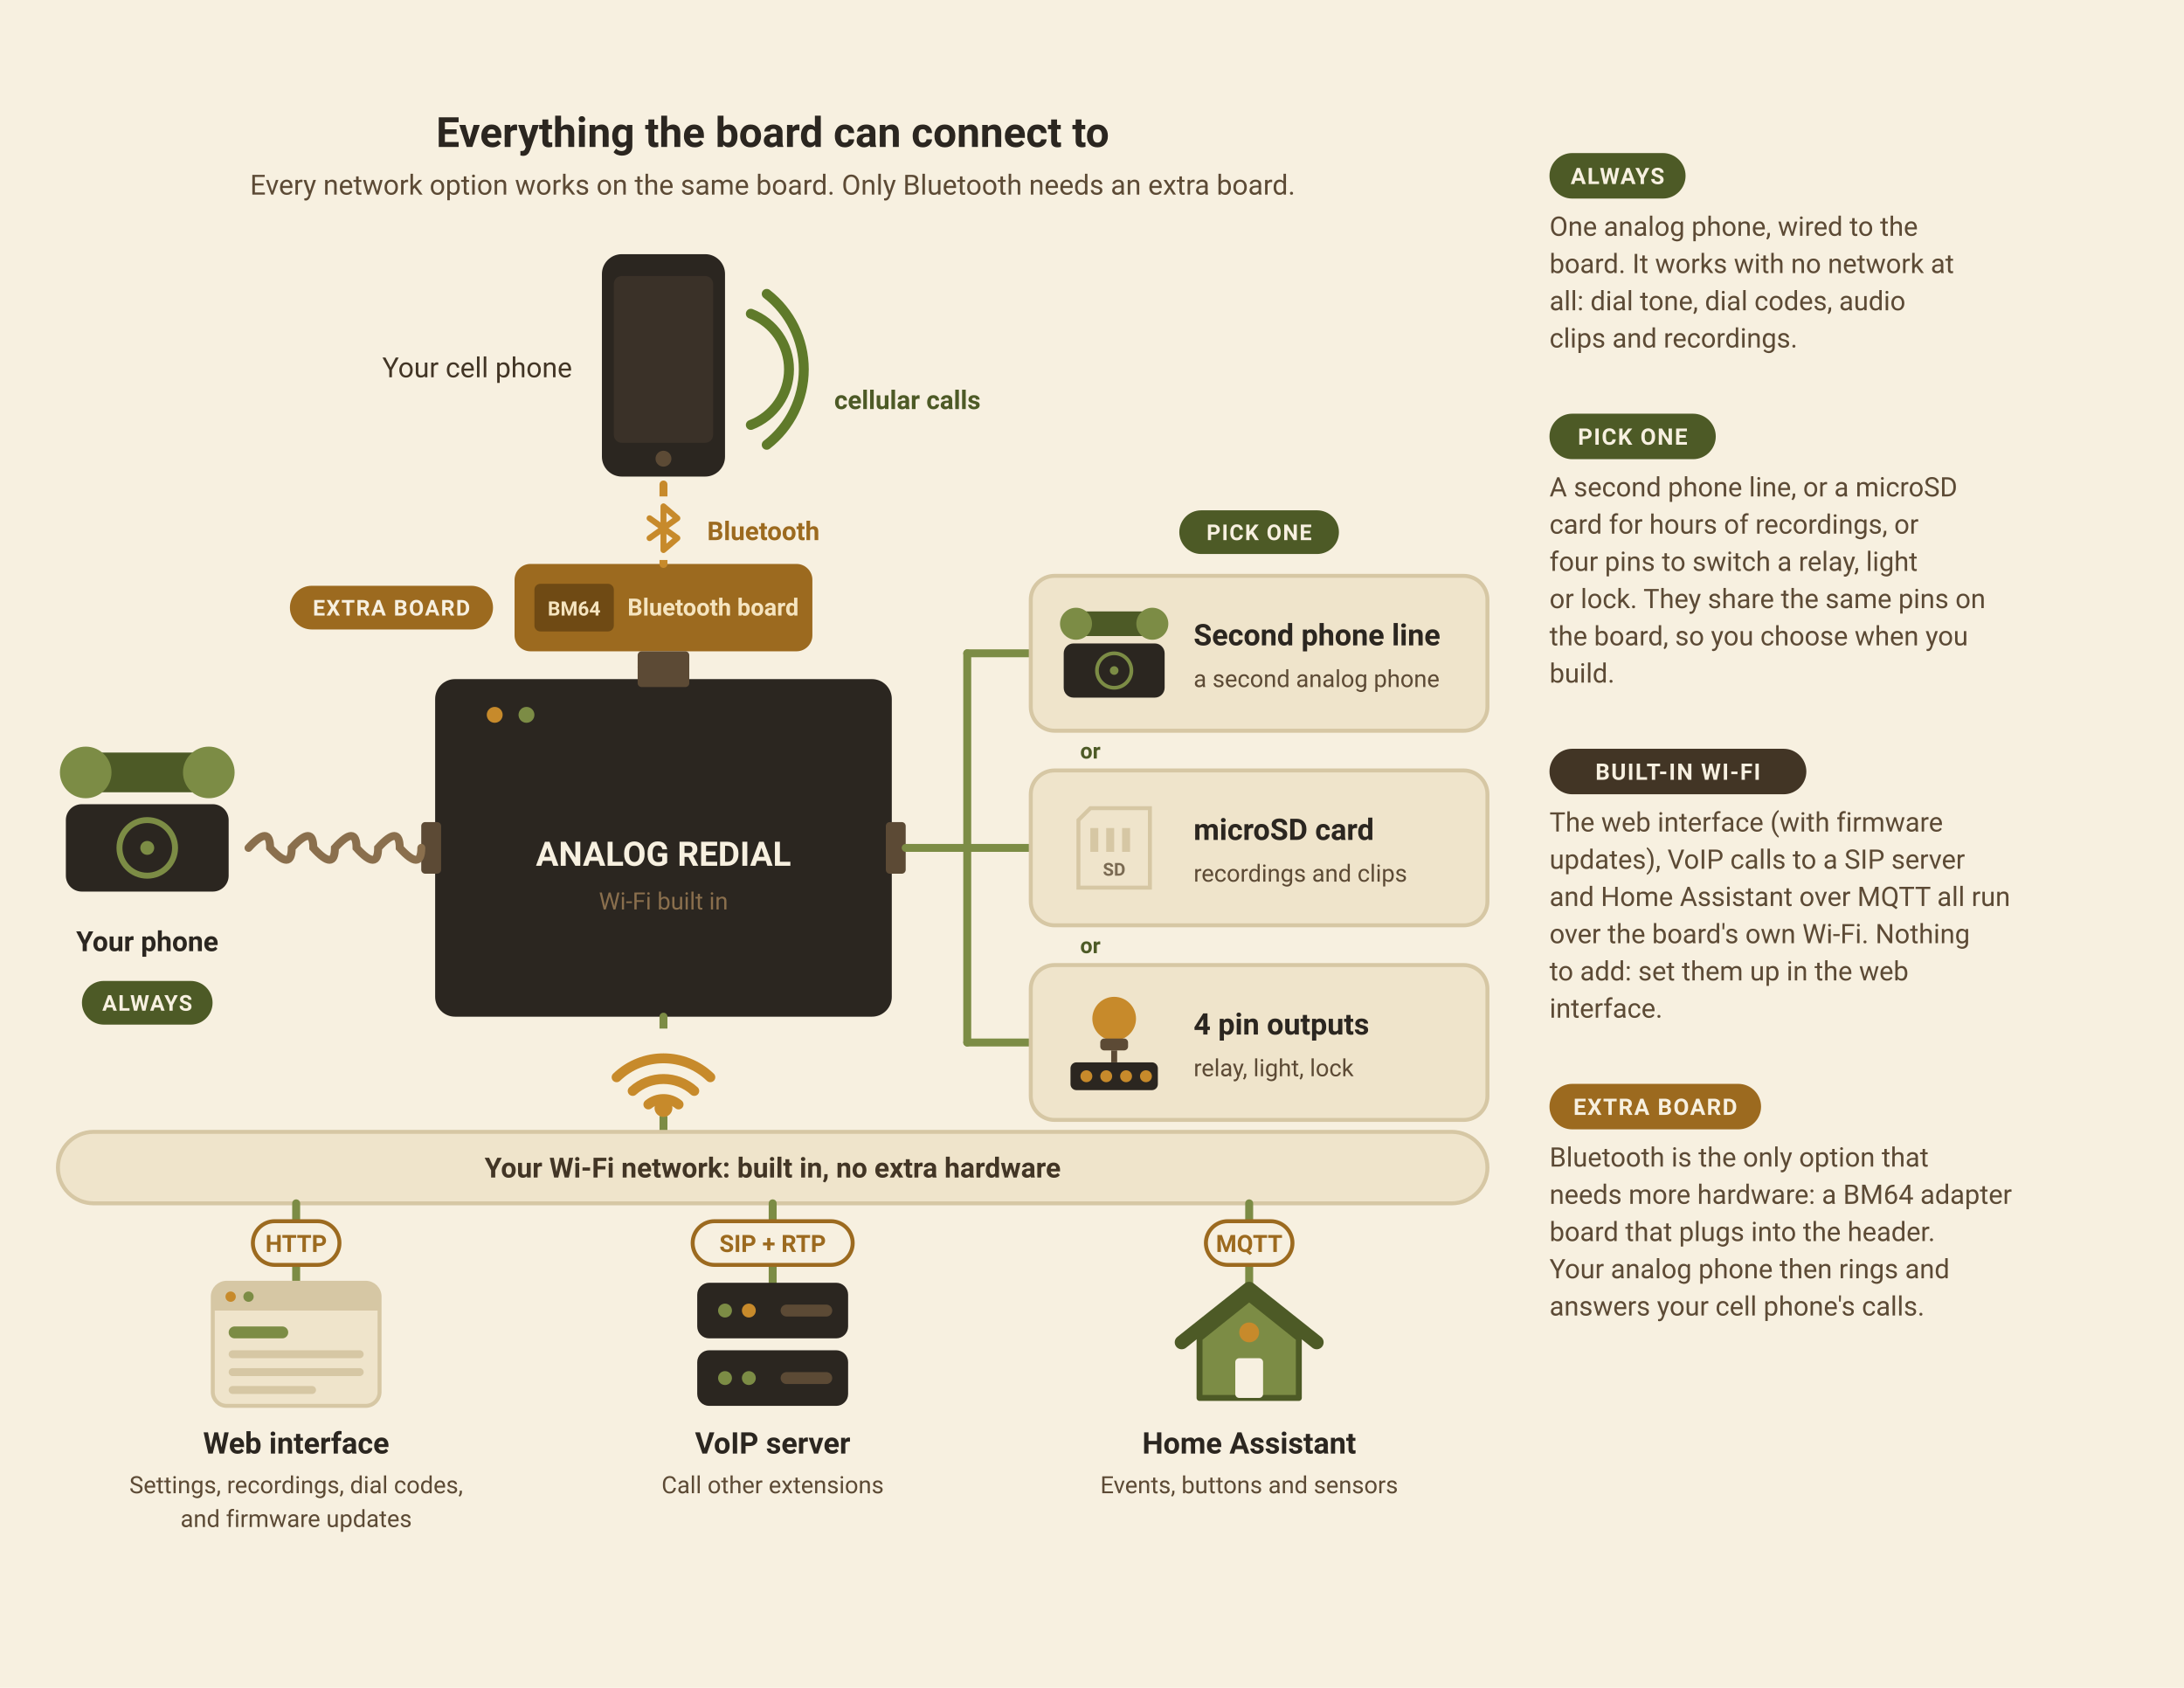
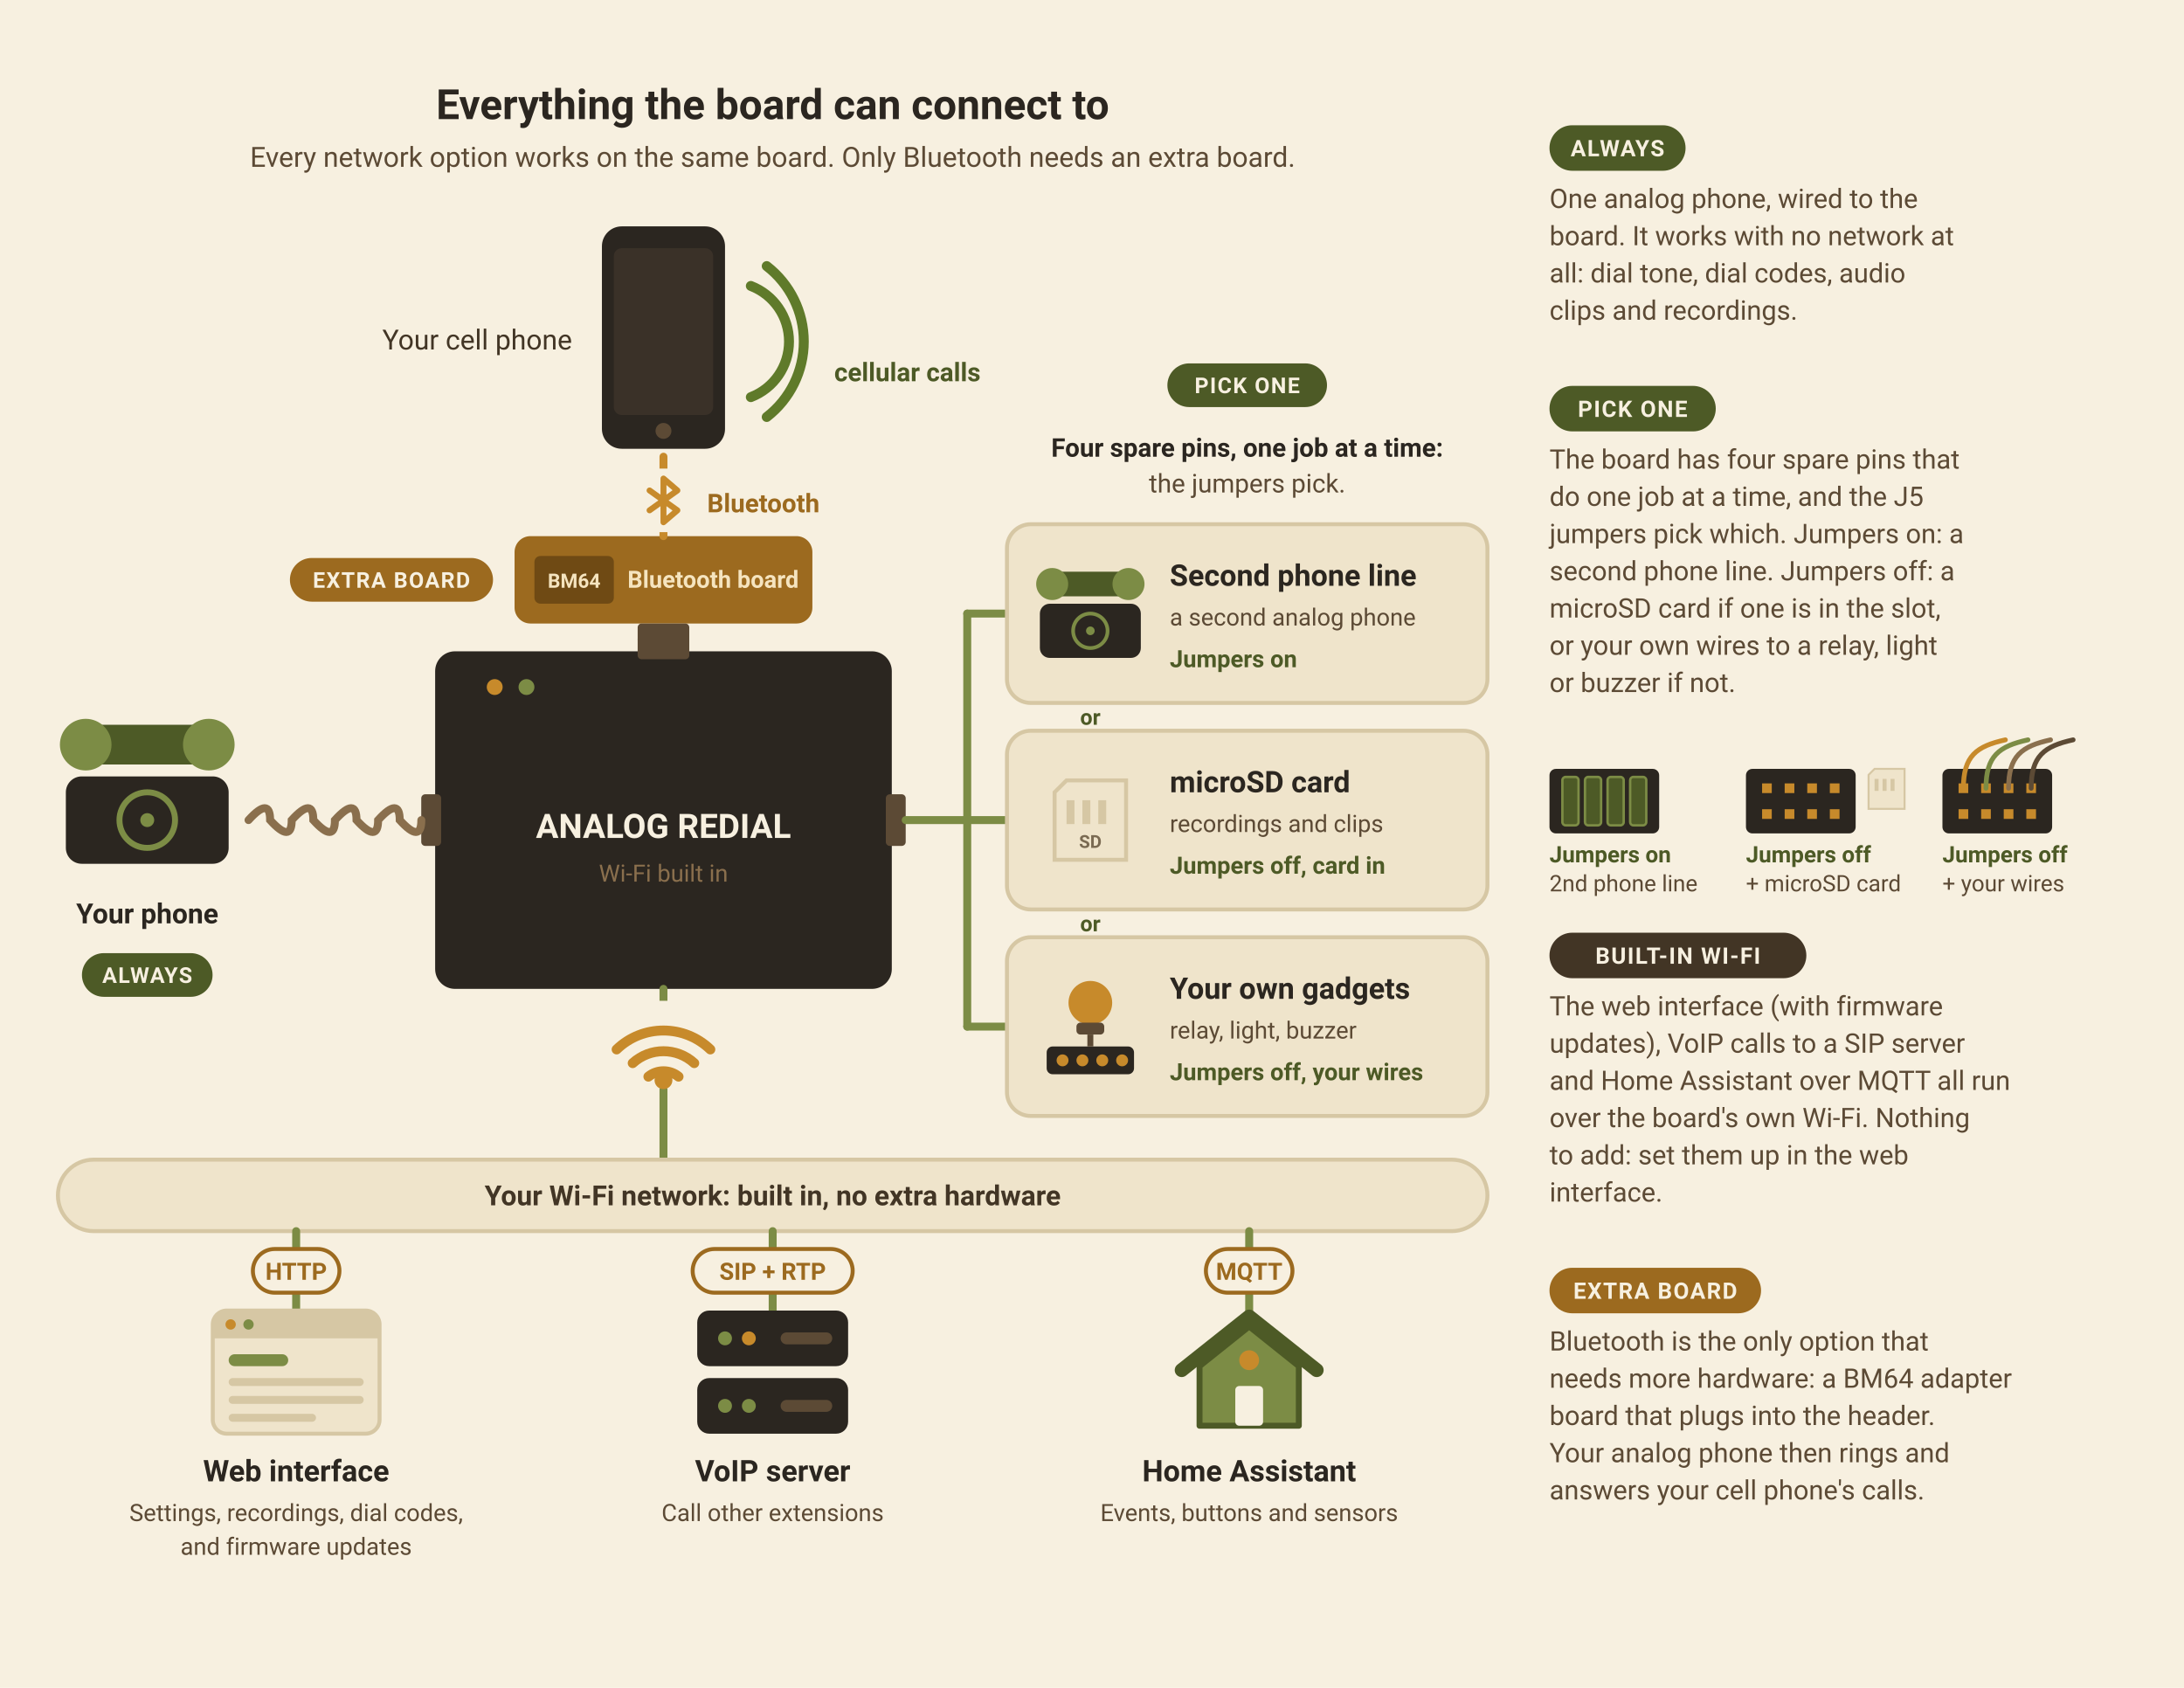
- <svg xmlns="http://www.w3.org/2000/svg" viewBox="0 0 1056 816" width="1056" height="816" role="img" aria-label="Everything the Analog Redial board can connect to: one phone always, then a second line or a microSD card or four pin outputs; Wi-Fi to the web interface, a VoIP server and Home Assistant; and Bluetooth through an extra adapter board">
+ <svg xmlns="http://www.w3.org/2000/svg" viewBox="0 0 1056 816" width="1056" height="816" role="img" aria-label="Everything the Analog Redial board can connect to: one phone always, then a second line or a microSD card or your own gadgets on four spare pins, chosen with the J5 jumpers; Wi-Fi to the web interface, a VoIP server and Home Assistant; and Bluetooth through an extra adapter board">
  <rect id="background" width="1056" height="816" fill="#f7f0e0" />
  <g font-family="system-ui, -apple-system, Segoe UI, Roboto, sans-serif">
-     <g id="diagram" transform="translate(28,48) scale(0.96)">
+     <g id="diagram" transform="translate(28,34.56) scale(0.96)">
      <g id="title">
        <text x="360" y="24" text-anchor="middle" font-size="21" font-weight="700" fill="#2b2620">Everything the board can connect to</text>
      </g>
      <g id="subtitle">
        <text x="360" y="48" text-anchor="middle" font-size="14" font-weight="400" fill="#5c4a35">Every network option works on the same board. Only Bluetooth needs an extra board.</text>
      </g>
      <g id="board" transform="translate(190,292)">
        <rect id="pcb" x="0" y="0" width="230" height="170" rx="10" fill="#2b2620" />
        <rect id="jack-line-1" x="-7" y="72" width="10" height="26" rx="2" fill="#5c4a35" />
        <rect id="options-connector" x="227" y="72" width="10" height="26" rx="2" fill="#5c4a35" />
        <rect id="adapter-header" x="102" y="-8" width="26" height="12" rx="2" fill="#5c4a35" />
        <circle id="led-1" cx="30" cy="18" r="4" fill="#c78a2b" />
        <circle id="led-2" cx="46" cy="18" r="4" fill="#7c8c45" />
        <text x="115" y="94" text-anchor="middle" font-size="17" font-weight="600" fill="#f7f0e0">ANALOG REDIAL</text>
        <text x="115" y="116" text-anchor="middle" font-size="12" fill="#8a6f4d">Wi-Fi built in</text>
      </g>
      <g id="phone-line-1" transform="translate(0,323)">
        <g id="handset">
          <line x1="14" y1="16" x2="76" y2="16" stroke="#4d5a26" stroke-width="20" stroke-linecap="round" />
          <circle cx="14" cy="16" r="13" fill="#7c8c45" />
          <circle cx="76" cy="16" r="13" fill="#7c8c45" />
        </g>
        <g id="body">
          <rect x="4" y="32" width="82" height="44" rx="8" fill="#2b2620" />
          <circle cx="45" cy="54" r="14" fill="none" stroke="#7c8c45" stroke-width="3" />
          <circle cx="45" cy="54" r="3.5" fill="#7c8c45" />
        </g>
      </g>
      <g id="cord-line-1" transform="translate(96,377)">
        <path d="M 0 0 q 10.88 -12 10.88 0 q 10.88 12 10.88 0 q 10.88 -12 10.88 0 q 10.88 12 10.88 0 q 10.88 -12 10.88 0 q 10.88 12 10.88 0 q 10.88 -12 10.88 0 q 10.88 12 10.88 0" fill="none" stroke="#8a6f4d" stroke-width="4" stroke-linecap="round" />
      </g>
      <g id="label-line-1">
        <text x="45" y="429" text-anchor="middle" font-size="14" font-weight="600" fill="#2b2620">Your phone</text>
      </g>
      <g id="tag-always">
        <rect x="12.1" y="444" width="65.8" height="22" rx="11" fill="#4d5a26" />
        <text x="45" y="459" text-anchor="middle" font-size="11" font-weight="700" letter-spacing="0.6" fill="#f7f0e0">ALWAYS</text>
      </g>
      <g id="link-options">
        <line x1="427" y1="377" x2="458" y2="377" stroke="#7c8c45" stroke-width="4" stroke-linecap="round" />
      </g>
      <g id="link-options-spine">
-         <line x1="458" y1="279" x2="458" y2="475" stroke="#7c8c45" stroke-width="4" stroke-linecap="round" />
+         <line x1="458" y1="273" x2="458" y2="481" stroke="#7c8c45" stroke-width="4" stroke-linecap="round" />
      </g>
      <g id="stub-line-2">
-         <line x1="458" y1="279" x2="490" y2="279" stroke="#7c8c45" stroke-width="4" stroke-linecap="round" />
-       </g>
-       <g id="option-line-2" transform="translate(490,240)">
-         <rect width="230" height="78" rx="12" fill="#efe4cb" stroke="#d6c7a4" stroke-width="2" />
-         <g transform="translate(14.1,14.2) scale(0.62)">
+         <line x1="458" y1="273" x2="478" y2="273" stroke="#7c8c45" stroke-width="4" stroke-linecap="round" />
+       </g>
+       <g id="option-line-2" transform="translate(478,228)">
+         <rect width="242" height="90" rx="12" fill="#efe4cb" stroke="#d6c7a4" stroke-width="2" />
+         <g transform="translate(14.1,20.2) scale(0.62)">
          <g id="handset">
            <line x1="14" y1="16" x2="76" y2="16" stroke="#4d5a26" stroke-width="20" stroke-linecap="round" />
            <circle cx="14" cy="16" r="13" fill="#7c8c45" />
            <circle cx="76" cy="16" r="13" fill="#7c8c45" />
          </g>
          <g id="body">
            <rect x="4" y="32" width="82" height="44" rx="8" fill="#2b2620" />
            <circle cx="45" cy="54" r="14" fill="none" stroke="#7c8c45" stroke-width="3" />
            <circle cx="45" cy="54" r="3.5" fill="#7c8c45" />
          </g>
        </g>
-         <text x="82" y="35" font-size="15" font-weight="600" fill="#2b2620">Second phone line</text>
-         <text x="82" y="56" font-size="12" fill="#5c4a35">a second analog phone</text>
+         <text x="82" y="31" font-size="15" font-weight="600" fill="#2b2620">Second phone line</text>
+         <text x="82" y="51" font-size="12" fill="#5c4a35">a second analog phone</text>
+         <text x="82" y="72" font-size="12" font-weight="700" fill="#4d5a26">Jumpers on</text>
      </g>
      <g id="or-1">
-         <text x="520" y="332" text-anchor="middle" font-size="11" font-weight="700" fill="#4d5a26">or</text>
+         <text x="520" y="329" text-anchor="middle" font-size="11" font-weight="700" fill="#4d5a26">or</text>
      </g>
      <g id="stub-microsd">
-         <line x1="458" y1="377" x2="490" y2="377" stroke="#7c8c45" stroke-width="4" stroke-linecap="round" />
-       </g>
-       <g id="option-microsd" transform="translate(490,338)">
-         <rect width="230" height="78" rx="12" fill="#efe4cb" stroke="#d6c7a4" stroke-width="2" />
-         <g transform="translate(24,19) scale(1)">
+         <line x1="458" y1="377" x2="478" y2="377" stroke="#7c8c45" stroke-width="4" stroke-linecap="round" />
+       </g>
+       <g id="option-microsd" transform="translate(478,332)">
+         <rect width="242" height="90" rx="12" fill="#efe4cb" stroke="#d6c7a4" stroke-width="2" />
+         <g transform="translate(24,25) scale(1)">
          <path d="M 6 0 H 36 V 40 H 0 V 6 Z" fill="#efe4cb" stroke="#d6c7a4" stroke-width="2" />
          <rect x="6" y="10" width="4" height="12" fill="#d6c7a4" />
          <rect x="14" y="10" width="4" height="12" fill="#d6c7a4" />
          <rect x="22" y="10" width="4" height="12" fill="#d6c7a4" />
          <text x="18" y="34" text-anchor="middle" font-size="9" font-weight="600" fill="#7a6a52">SD</text>
        </g>
-         <text x="82" y="35" font-size="15" font-weight="600" fill="#2b2620">microSD card</text>
-         <text x="82" y="56" font-size="12" fill="#5c4a35">recordings and clips</text>
+         <text x="82" y="31" font-size="15" font-weight="600" fill="#2b2620">microSD card</text>
+         <text x="82" y="51" font-size="12" fill="#5c4a35">recordings and clips</text>
+         <text x="82" y="72" font-size="12" font-weight="700" fill="#4d5a26">Jumpers off, card in</text>
      </g>
      <g id="or-2">
-         <text x="520" y="430" text-anchor="middle" font-size="11" font-weight="700" fill="#4d5a26">or</text>
+         <text x="520" y="433" text-anchor="middle" font-size="11" font-weight="700" fill="#4d5a26">or</text>
      </g>
      <g id="stub-pins">
-         <line x1="458" y1="475" x2="490" y2="475" stroke="#7c8c45" stroke-width="4" stroke-linecap="round" />
-       </g>
-       <g id="option-pins" transform="translate(490,436)">
-         <rect width="230" height="78" rx="12" fill="#efe4cb" stroke="#d6c7a4" stroke-width="2" />
-         <g transform="translate(20,15) scale(1)">
+         <line x1="458" y1="481" x2="478" y2="481" stroke="#7c8c45" stroke-width="4" stroke-linecap="round" />
+       </g>
+       <g id="option-pins" transform="translate(478,436)">
+         <rect width="242" height="90" rx="12" fill="#efe4cb" stroke="#d6c7a4" stroke-width="2" />
+         <g transform="translate(20,21) scale(1)">
          <circle id="bulb" cx="22" cy="12" r="11" fill="#c78a2b" />
          <rect id="bulb-base" x="15" y="22" width="14" height="6" rx="2" fill="#5c4a35" />
          <rect id="header" x="0" y="34" width="44" height="14" rx="3" fill="#2b2620" />
          <circle cx="8" cy="41" r="3" fill="#c78a2b" />
          <circle cx="18" cy="41" r="3" fill="#c78a2b" />
          <circle cx="28" cy="41" r="3" fill="#c78a2b" />
          <circle cx="38" cy="41" r="3" fill="#c78a2b" />
          <path d="M 22 28 V 34" stroke="#5c4a35" stroke-width="3" />
        </g>
-         <text x="82" y="35" font-size="15" font-weight="600" fill="#2b2620">4 pin outputs</text>
-         <text x="82" y="56" font-size="12" fill="#5c4a35">relay, light, lock</text>
+         <text x="82" y="31" font-size="15" font-weight="600" fill="#2b2620">Your own gadgets</text>
+         <text x="82" y="51" font-size="12" fill="#5c4a35">relay, light, buzzer</text>
+         <text x="82" y="72" font-size="12" font-weight="700" fill="#4d5a26">Jumpers off, your wires</text>
      </g>
      <g id="tag-pick-one">
-         <rect x="564.8" y="207" width="80.4" height="22" rx="11" fill="#4d5a26" />
-         <text x="605" y="222" text-anchor="middle" font-size="11" font-weight="700" letter-spacing="0.6" fill="#f7f0e0">PICK ONE</text>
+         <rect x="558.8" y="147" width="80.4" height="22" rx="11" fill="#4d5a26" />
+         <text x="599" y="162" text-anchor="middle" font-size="11" font-weight="700" letter-spacing="0.6" fill="#f7f0e0">PICK ONE</text>
+       </g>
+       <g id="pick-one-heading-1">
+         <text x="599" y="194" text-anchor="middle" font-size="13" font-weight="700" fill="#2b2620">Four spare pins, one job at a time:</text>
+       </g>
+       <g id="pick-one-heading-2">
+         <text x="599" y="212" text-anchor="middle" font-size="13" font-weight="400" fill="#5c4a35">the jumpers pick.</text>
      </g>
      <g id="bluetooth-adapter" transform="translate(230,234)">
        <rect id="pcb" x="0" y="0" width="150" height="44" rx="8" fill="#9c6a1f" />
        <rect id="chip" x="10" y="10" width="40" height="24" rx="3" fill="#6f4a14" />
        <text x="30" y="26" text-anchor="middle" font-size="10" font-weight="600" fill="#f5e4bf">BM64</text>
        <text x="100" y="26" text-anchor="middle" font-size="12" font-weight="600" fill="#f5e4bf">Bluetooth board</text>
        <rect id="plug" x="62" y="44" width="26" height="10" rx="2" fill="#5c4a35" />
      </g>
      <g id="tag-extra-board">
        <rect x="116.85" y="245" width="102.3" height="22" rx="11" fill="#9c6a1f" />
        <text x="168" y="260" text-anchor="middle" font-size="11" font-weight="700" letter-spacing="0.6" fill="#f7f0e0">EXTRA BOARD</text>
      </g>
      <g id="cell-phone" transform="translate(274,78)">
        <rect x="0" y="0" width="62" height="112" rx="10" fill="#2b2620" />
        <rect x="6" y="11" width="50" height="84" rx="4" fill="#3a3128" />
        <circle cx="31" cy="103" r="4" fill="#5c4a35" />
      </g>
      <g id="label-cell-phone">
        <text x="259" y="140" text-anchor="end" font-size="14" font-weight="400" fill="#423525">Your cell phone</text>
      </g>
      <g id="cellular" transform="translate(349,108)">
        <path d="M 0 56 A 30 30 0 0 0 0 0" fill="none" stroke="#5f7a2a" stroke-width="5" stroke-linecap="round" />
        <path d="M 8 66 A 48 48 0 0 0 8 -10" fill="none" stroke="#5f7a2a" stroke-width="5" stroke-linecap="round" transform="translate(0,0)" />
      </g>
      <g id="label-cellular">
        <text x="391" y="156" text-anchor="start" font-size="13" font-weight="600" fill="#4d5a26">cellular calls</text>
      </g>
      <g id="link-bluetooth">
        <line x1="305" y1="194" x2="305" y2="234" stroke="#c78a2b" stroke-width="4" stroke-linecap="round" stroke-dasharray="9 8" />
      </g>
      <g id="bluetooth-symbol" transform="translate(297,204)">
        <rect x="-6" y="-4" width="28" height="32" rx="6" fill="#f7f0e0" />
        <path d="M 1 7 L 15 17 L 8 23 L 8 1 L 15 7 L 1 17" fill="none" stroke="#c78a2b" stroke-width="3" stroke-linecap="round" stroke-linejoin="round" />
      </g>
      <g id="label-bluetooth">
        <text x="327" y="222" text-anchor="start" font-size="13" font-weight="600" fill="#9c6a1f">Bluetooth</text>
      </g>
      <g id="link-wifi">
-         <line x1="305" y1="462" x2="305" y2="520" stroke="#7c8c45" stroke-width="4" stroke-linecap="round" />
+         <line x1="305" y1="462" x2="305" y2="548" stroke="#7c8c45" stroke-width="4" stroke-linecap="round" />
      </g>
      <g id="wifi" transform="translate(275,470)">
        <rect x="-6" y="-2" width="72" height="44" rx="8" fill="#f7f0e0" />
        <path d="M 6.4 22.5 A 34 34 0 0 1 53.6 22.5" fill="none" stroke="#c78a2b" stroke-width="5" stroke-linecap="round" />
        <path d="M 14.5 29.4 A 23 23 0 0 1 45.5 29.4" fill="none" stroke="#c78a2b" stroke-width="5" stroke-linecap="round" />
        <path d="M 22.4 36.2 A 12 12 0 0 1 37.6 36.2" fill="none" stroke="#c78a2b" stroke-width="5" stroke-linecap="round" />
        <circle cx="30" cy="40" r="4.5" fill="#c78a2b" transform="translate(0,-2)" />
      </g>
      <g id="wifi-network">
-         <rect x="0" y="520" width="720" height="36" rx="18" fill="#efe4cb" stroke="#d6c7a4" stroke-width="2" />
-         <text x="360.0" y="543" text-anchor="middle" font-size="14" font-weight="600" fill="#423525">Your Wi-Fi network: built in, no extra hardware</text>
+         <rect x="0" y="548" width="720" height="36" rx="18" fill="#efe4cb" stroke="#d6c7a4" stroke-width="2" />
+         <text x="360.0" y="571" text-anchor="middle" font-size="14" font-weight="600" fill="#423525">Your Wi-Fi network: built in, no extra hardware</text>
      </g>
      <g id="link-web">
-         <line x1="120" y1="556" x2="120" y2="596" stroke="#7c8c45" stroke-width="4" stroke-linecap="round" />
+         <line x1="120" y1="584" x2="120" y2="624" stroke="#7c8c45" stroke-width="4" stroke-linecap="round" />
      </g>
      <g id="protocol-web">
-         <rect x="98.2" y="565" width="43.6" height="22" rx="11" fill="#f7f0e0" stroke="#9c6a1f" stroke-width="2" />
-         <text x="120" y="580.5" text-anchor="middle" font-size="12" font-weight="600" fill="#9c6a1f">HTTP</text>
-       </g>
-       <g id="service-web" transform="translate(78,596)">
+         <rect x="98.2" y="593" width="43.6" height="22" rx="11" fill="#f7f0e0" stroke="#9c6a1f" stroke-width="2" />
+         <text x="120" y="608.5" text-anchor="middle" font-size="12" font-weight="600" fill="#9c6a1f">HTTP</text>
+       </g>
+       <g id="service-web" transform="translate(78,624)">
        <rect x="0" y="0" width="84" height="62" rx="7" fill="#efe4cb" stroke="#d6c7a4" stroke-width="2" />
        <path d="M 0 14 H 84 V 7 a 7 7 0 0 0 -7 -7 H 7 a 7 7 0 0 0 -7 7 Z" fill="#d6c7a4" />
        <circle cx="9" cy="7" r="2.6" fill="#c78a2b" />
        <circle cx="18" cy="7" r="2.6" fill="#7c8c45" />
        <rect x="8" y="22" width="30" height="6" rx="3" fill="#7c8c45" />
        <rect x="8" y="34" width="68" height="4" rx="2" fill="#d6c7a4" />
        <rect x="8" y="43" width="68" height="4" rx="2" fill="#d6c7a4" />
        <rect x="8" y="52" width="44" height="4" rx="2" fill="#d6c7a4" />
      </g>
      <g id="label-web">
-         <text x="120" y="682" text-anchor="middle" font-size="15" font-weight="600" fill="#2b2620">Web interface</text>
+         <text x="120" y="710" text-anchor="middle" font-size="15" font-weight="600" fill="#2b2620">Web interface</text>
      </g>
      <g id="desc-web-1">
-         <text x="120" y="702" text-anchor="middle" font-size="12" font-weight="400" fill="#5c4a35">Settings, recordings, dial codes,</text>
+         <text x="120" y="730" text-anchor="middle" font-size="12" font-weight="400" fill="#5c4a35">Settings, recordings, dial codes,</text>
      </g>
      <g id="desc-web-2">
-         <text x="120" y="719" text-anchor="middle" font-size="12" font-weight="400" fill="#5c4a35">and firmware updates</text>
+         <text x="120" y="747" text-anchor="middle" font-size="12" font-weight="400" fill="#5c4a35">and firmware updates</text>
      </g>
      <g id="link-voip">
-         <line x1="360" y1="556" x2="360" y2="596" stroke="#7c8c45" stroke-width="4" stroke-linecap="round" />
+         <line x1="360" y1="584" x2="360" y2="624" stroke="#7c8c45" stroke-width="4" stroke-linecap="round" />
      </g>
      <g id="protocol-voip">
-         <rect x="319.7" y="565" width="80.6" height="22" rx="11" fill="#f7f0e0" stroke="#9c6a1f" stroke-width="2" />
-         <text x="360" y="580.5" text-anchor="middle" font-size="12" font-weight="600" fill="#9c6a1f">SIP + RTP</text>
-       </g>
-       <g id="service-voip" transform="translate(322,596)">
+         <rect x="319.7" y="593" width="80.6" height="22" rx="11" fill="#f7f0e0" stroke="#9c6a1f" stroke-width="2" />
+         <text x="360" y="608.5" text-anchor="middle" font-size="12" font-weight="600" fill="#9c6a1f">SIP + RTP</text>
+       </g>
+       <g id="service-voip" transform="translate(322,624)">
        <rect x="0" y="0" width="76" height="28" rx="6" fill="#2b2620" />
        <rect x="0" y="34" width="76" height="28" rx="6" fill="#2b2620" />
        <circle cx="14" cy="14" r="3.5" fill="#7c8c45" />
        <circle cx="26" cy="14" r="3.5" fill="#c78a2b" />
        <rect x="42" y="11" width="26" height="6" rx="3" fill="#5c4a35" />
        <circle cx="14" cy="48" r="3.5" fill="#7c8c45" />
        <circle cx="26" cy="48" r="3.5" fill="#7c8c45" />
        <rect x="42" y="45" width="26" height="6" rx="3" fill="#5c4a35" />
      </g>
      <g id="label-voip">
-         <text x="360" y="682" text-anchor="middle" font-size="15" font-weight="600" fill="#2b2620">VoIP server</text>
+         <text x="360" y="710" text-anchor="middle" font-size="15" font-weight="600" fill="#2b2620">VoIP server</text>
      </g>
      <g id="desc-voip-1">
-         <text x="360" y="702" text-anchor="middle" font-size="12" font-weight="400" fill="#5c4a35">Call other extensions</text>
+         <text x="360" y="730" text-anchor="middle" font-size="12" font-weight="400" fill="#5c4a35">Call other extensions</text>
      </g>
      <g id="link-home">
-         <line x1="600" y1="556" x2="600" y2="596" stroke="#7c8c45" stroke-width="4" stroke-linecap="round" />
+         <line x1="600" y1="584" x2="600" y2="624" stroke="#7c8c45" stroke-width="4" stroke-linecap="round" />
      </g>
      <g id="protocol-home">
-         <rect x="578.2" y="565" width="43.6" height="22" rx="11" fill="#f7f0e0" stroke="#9c6a1f" stroke-width="2" />
-         <text x="600" y="580.5" text-anchor="middle" font-size="12" font-weight="600" fill="#9c6a1f">MQTT</text>
-       </g>
-       <g id="service-home" transform="translate(562,596)">
+         <rect x="578.2" y="593" width="43.6" height="22" rx="11" fill="#f7f0e0" stroke="#9c6a1f" stroke-width="2" />
+         <text x="600" y="608.5" text-anchor="middle" font-size="12" font-weight="600" fill="#9c6a1f">MQTT</text>
+       </g>
+       <g id="service-home" transform="translate(562,624)">
        <path d="M 4 30 L 38 3 L 72 30" fill="none" stroke="#4d5a26" stroke-width="7" stroke-linecap="round" stroke-linejoin="round" />
        <path d="M 13 28 V 58 H 63 V 28 L 38 8 Z" fill="#7c8c45" stroke="#4d5a26" stroke-width="3" stroke-linejoin="round" />
        <rect x="31" y="38" width="14" height="20" rx="2" fill="#f7f0e0" />
        <circle cx="38" cy="25" r="5" fill="#c78a2b" />
      </g>
      <g id="label-home">
-         <text x="600" y="682" text-anchor="middle" font-size="15" font-weight="600" fill="#2b2620">Home Assistant</text>
+         <text x="600" y="710" text-anchor="middle" font-size="15" font-weight="600" fill="#2b2620">Home Assistant</text>
      </g>
      <g id="desc-home-1">
-         <text x="600" y="702" text-anchor="middle" font-size="12" font-weight="400" fill="#5c4a35">Events, buttons and sensors</text>
+         <text x="600" y="730" text-anchor="middle" font-size="12" font-weight="400" fill="#5c4a35">Events, buttons and sensors</text>
      </g>
    </g>
    <g id="legend">
      <g id="legend-always">
-         <rect x="749.2" y="74" width="65.8" height="22" rx="11" fill="#4d5a26" />
-         <text x="782.1" y="89" text-anchor="middle" font-size="11" font-weight="700" letter-spacing="0.6" fill="#f7f0e0">ALWAYS</text>
-         <text x="749.2" y="114" font-size="13" fill="#5c4a35">One analog phone, wired to the</text>
-         <text x="749.2" y="132" font-size="13" fill="#5c4a35">board. It works with no network at</text>
-         <text x="749.2" y="150" font-size="13" fill="#5c4a35">all: dial tone, dial codes, audio</text>
-         <text x="749.2" y="168" font-size="13" fill="#5c4a35">clips and recordings.</text>
+         <rect x="749.2" y="60.56" width="65.8" height="22" rx="11" fill="#4d5a26" />
+         <text x="782.1" y="75.56" text-anchor="middle" font-size="11" font-weight="700" letter-spacing="0.6" fill="#f7f0e0">ALWAYS</text>
+         <text x="749.2" y="100.56" font-size="13" fill="#5c4a35">One analog phone, wired to the</text>
+         <text x="749.2" y="118.56" font-size="13" fill="#5c4a35">board. It works with no network at</text>
+         <text x="749.2" y="136.56" font-size="13" fill="#5c4a35">all: dial tone, dial codes, audio</text>
+         <text x="749.2" y="154.56" font-size="13" fill="#5c4a35">clips and recordings.</text>
      </g>
      <g id="legend-pick-one">
-         <rect x="749.2" y="200" width="80.4" height="22" rx="11" fill="#4d5a26" />
-         <text x="789.4" y="215" text-anchor="middle" font-size="11" font-weight="700" letter-spacing="0.6" fill="#f7f0e0">PICK ONE</text>
-         <text x="749.2" y="240" font-size="13" fill="#5c4a35">A second phone line, or a microSD</text>
-         <text x="749.2" y="258" font-size="13" fill="#5c4a35">card for hours of recordings, or</text>
-         <text x="749.2" y="276" font-size="13" fill="#5c4a35">four pins to switch a relay, light</text>
-         <text x="749.2" y="294" font-size="13" fill="#5c4a35">or lock. They share the same pins on</text>
-         <text x="749.2" y="312" font-size="13" fill="#5c4a35">the board, so you choose when you</text>
-         <text x="749.2" y="330" font-size="13" fill="#5c4a35">build.</text>
+         <rect x="749.2" y="186.56" width="80.4" height="22" rx="11" fill="#4d5a26" />
+         <text x="789.4" y="201.56" text-anchor="middle" font-size="11" font-weight="700" letter-spacing="0.6" fill="#f7f0e0">PICK ONE</text>
+         <text x="749.2" y="226.56" font-size="13" fill="#5c4a35">The board has four spare pins that</text>
+         <text x="749.2" y="244.56" font-size="13" fill="#5c4a35">do one job at a time, and the J5</text>
+         <text x="749.2" y="262.56" font-size="13" fill="#5c4a35">jumpers pick which. Jumpers on: a</text>
+         <text x="749.2" y="280.56" font-size="13" fill="#5c4a35">second phone line. Jumpers off: a</text>
+         <text x="749.2" y="298.56" font-size="13" fill="#5c4a35">microSD card if one is in the slot,</text>
+         <text x="749.2" y="316.56" font-size="13" fill="#5c4a35">or your own wires to a relay, light</text>
+         <text x="749.2" y="334.56" font-size="13" fill="#5c4a35">or buzzer if not.</text>
+         <g id="j5-states">
+           <g id="j5-jumpers-on" transform="translate(749.2,354.56) scale(0.78)">
+             <rect id="header" x="0" y="22" width="68" height="40" rx="4" fill="#2b2620" />
+             <rect x="10" y="31" width="6" height="6" fill="#c78a2b" />
+             <rect x="10" y="47" width="6" height="6" fill="#c78a2b" />
+             <rect x="24" y="31" width="6" height="6" fill="#c78a2b" />
+             <rect x="24" y="47" width="6" height="6" fill="#c78a2b" />
+             <rect x="38" y="31" width="6" height="6" fill="#c78a2b" />
+             <rect x="38" y="47" width="6" height="6" fill="#c78a2b" />
+             <rect x="52" y="31" width="6" height="6" fill="#c78a2b" />
+             <rect x="52" y="47" width="6" height="6" fill="#c78a2b" />
+             <rect x="8" y="27" width="10" height="30" rx="2" fill="#4d5a26" stroke="#7c8c45" stroke-width="1.5" />
+             <rect x="22" y="27" width="10" height="30" rx="2" fill="#4d5a26" stroke="#7c8c45" stroke-width="1.5" />
+             <rect x="36" y="27" width="10" height="30" rx="2" fill="#4d5a26" stroke="#7c8c45" stroke-width="1.5" />
+             <rect x="50" y="27" width="10" height="30" rx="2" fill="#4d5a26" stroke="#7c8c45" stroke-width="1.5" />
+           </g>
+           <text x="749.2" y="416.92" font-size="11" font-weight="700" fill="#4d5a26">Jumpers on</text>
+           <text x="749.2" y="430.92" font-size="11" fill="#5c4a35">2nd phone line</text>
+           <g id="j5-jumpers-off-card" transform="translate(844.2,354.56) scale(0.78)">
+             <rect id="header" x="0" y="22" width="68" height="40" rx="4" fill="#2b2620" />
+             <rect x="10" y="31" width="6" height="6" fill="#c78a2b" />
+             <rect x="10" y="47" width="6" height="6" fill="#c78a2b" />
+             <rect x="24" y="31" width="6" height="6" fill="#c78a2b" />
+             <rect x="24" y="47" width="6" height="6" fill="#c78a2b" />
+             <rect x="38" y="31" width="6" height="6" fill="#c78a2b" />
+             <rect x="38" y="47" width="6" height="6" fill="#c78a2b" />
+             <rect x="52" y="31" width="6" height="6" fill="#c78a2b" />
+             <rect x="52" y="47" width="6" height="6" fill="#c78a2b" />
+             <g transform="translate(76,22) scale(0.62)">
+               <path d="M 6 0 H 36 V 40 H 0 V 6 Z" fill="#efe4cb" stroke="#d6c7a4" stroke-width="2" />
+               <rect x="6" y="10" width="4" height="12" fill="#d6c7a4" />
+               <rect x="14" y="10" width="4" height="12" fill="#d6c7a4" />
+               <rect x="22" y="10" width="4" height="12" fill="#d6c7a4" />
+             </g>
+           </g>
+           <text x="844.2" y="416.92" font-size="11" font-weight="700" fill="#4d5a26">Jumpers off</text>
+           <text x="844.2" y="430.92" font-size="11" fill="#5c4a35">+ microSD card</text>
+           <g id="j5-jumpers-off-wires" transform="translate(939.2,354.56) scale(0.78)">
+             <rect id="header" x="0" y="22" width="68" height="40" rx="4" fill="#2b2620" />
+             <rect x="10" y="31" width="6" height="6" fill="#c78a2b" />
+             <rect x="10" y="47" width="6" height="6" fill="#c78a2b" />
+             <rect x="24" y="31" width="6" height="6" fill="#c78a2b" />
+             <rect x="24" y="47" width="6" height="6" fill="#c78a2b" />
+             <rect x="38" y="31" width="6" height="6" fill="#c78a2b" />
+             <rect x="38" y="47" width="6" height="6" fill="#c78a2b" />
+             <rect x="52" y="31" width="6" height="6" fill="#c78a2b" />
+             <rect x="52" y="47" width="6" height="6" fill="#c78a2b" />
+             <path d="M 13 34 C 13 14, 21 8, 39 4" fill="none" stroke="#c78a2b" stroke-width="3" stroke-linecap="round" />
+             <path d="M 27 34 C 27 14, 35 8, 53 4" fill="none" stroke="#7c8c45" stroke-width="3" stroke-linecap="round" />
+             <path d="M 41 34 C 41 14, 49 8, 67 4" fill="none" stroke="#8a6f4d" stroke-width="3" stroke-linecap="round" />
+             <path d="M 55 34 C 55 14, 63 8, 81 4" fill="none" stroke="#5c4a35" stroke-width="3" stroke-linecap="round" />
+           </g>
+           <text x="939.2" y="416.92" font-size="11" font-weight="700" fill="#4d5a26">Jumpers off</text>
+           <text x="939.2" y="430.92" font-size="11" fill="#5c4a35">+ your wires</text>
+         </g>
      </g>
      <g id="legend-built-in-wi-fi">
-         <rect x="749.2" y="362" width="124.2" height="22" rx="11" fill="#423525" />
-         <text x="811.3" y="377" text-anchor="middle" font-size="11" font-weight="700" letter-spacing="0.6" fill="#f7f0e0">BUILT-IN WI-FI</text>
-         <text x="749.2" y="402" font-size="13" fill="#5c4a35">The web interface (with firmware</text>
-         <text x="749.2" y="420" font-size="13" fill="#5c4a35">updates), VoIP calls to a SIP server</text>
-         <text x="749.2" y="438" font-size="13" fill="#5c4a35">and Home Assistant over MQTT all run</text>
-         <text x="749.2" y="456" font-size="13" fill="#5c4a35">over the board's own Wi-Fi. Nothing</text>
-         <text x="749.2" y="474" font-size="13" fill="#5c4a35">to add: set them up in the web</text>
-         <text x="749.2" y="492" font-size="13" fill="#5c4a35">interface.</text>
+         <rect x="749.2" y="450.92" width="124.2" height="22" rx="11" fill="#423525" />
+         <text x="811.3" y="465.92" text-anchor="middle" font-size="11" font-weight="700" letter-spacing="0.6" fill="#f7f0e0">BUILT-IN WI-FI</text>
+         <text x="749.2" y="490.92" font-size="13" fill="#5c4a35">The web interface (with firmware</text>
+         <text x="749.2" y="508.92" font-size="13" fill="#5c4a35">updates), VoIP calls to a SIP server</text>
+         <text x="749.2" y="526.92" font-size="13" fill="#5c4a35">and Home Assistant over MQTT all run</text>
+         <text x="749.2" y="544.92" font-size="13" fill="#5c4a35">over the board's own Wi-Fi. Nothing</text>
+         <text x="749.2" y="562.92" font-size="13" fill="#5c4a35">to add: set them up in the web</text>
+         <text x="749.2" y="580.92" font-size="13" fill="#5c4a35">interface.</text>
      </g>
      <g id="legend-extra-board">
-         <rect x="749.2" y="524" width="102.3" height="22" rx="11" fill="#9c6a1f" />
-         <text x="800.35" y="539" text-anchor="middle" font-size="11" font-weight="700" letter-spacing="0.6" fill="#f7f0e0">EXTRA BOARD</text>
-         <text x="749.2" y="564" font-size="13" fill="#5c4a35">Bluetooth is the only option that</text>
-         <text x="749.2" y="582" font-size="13" fill="#5c4a35">needs more hardware: a BM64 adapter</text>
-         <text x="749.2" y="600" font-size="13" fill="#5c4a35">board that plugs into the header.</text>
-         <text x="749.2" y="618" font-size="13" fill="#5c4a35">Your analog phone then rings and</text>
-         <text x="749.2" y="636" font-size="13" fill="#5c4a35">answers your cell phone's calls.</text>
+         <rect x="749.2" y="612.92" width="102.3" height="22" rx="11" fill="#9c6a1f" />
+         <text x="800.35" y="627.92" text-anchor="middle" font-size="11" font-weight="700" letter-spacing="0.6" fill="#f7f0e0">EXTRA BOARD</text>
+         <text x="749.2" y="652.92" font-size="13" fill="#5c4a35">Bluetooth is the only option that</text>
+         <text x="749.2" y="670.92" font-size="13" fill="#5c4a35">needs more hardware: a BM64 adapter</text>
+         <text x="749.2" y="688.92" font-size="13" fill="#5c4a35">board that plugs into the header.</text>
+         <text x="749.2" y="706.92" font-size="13" fill="#5c4a35">Your analog phone then rings and</text>
+         <text x="749.2" y="724.92" font-size="13" fill="#5c4a35">answers your cell phone's calls.</text>
      </g>
    </g>
  </g>
</svg>
